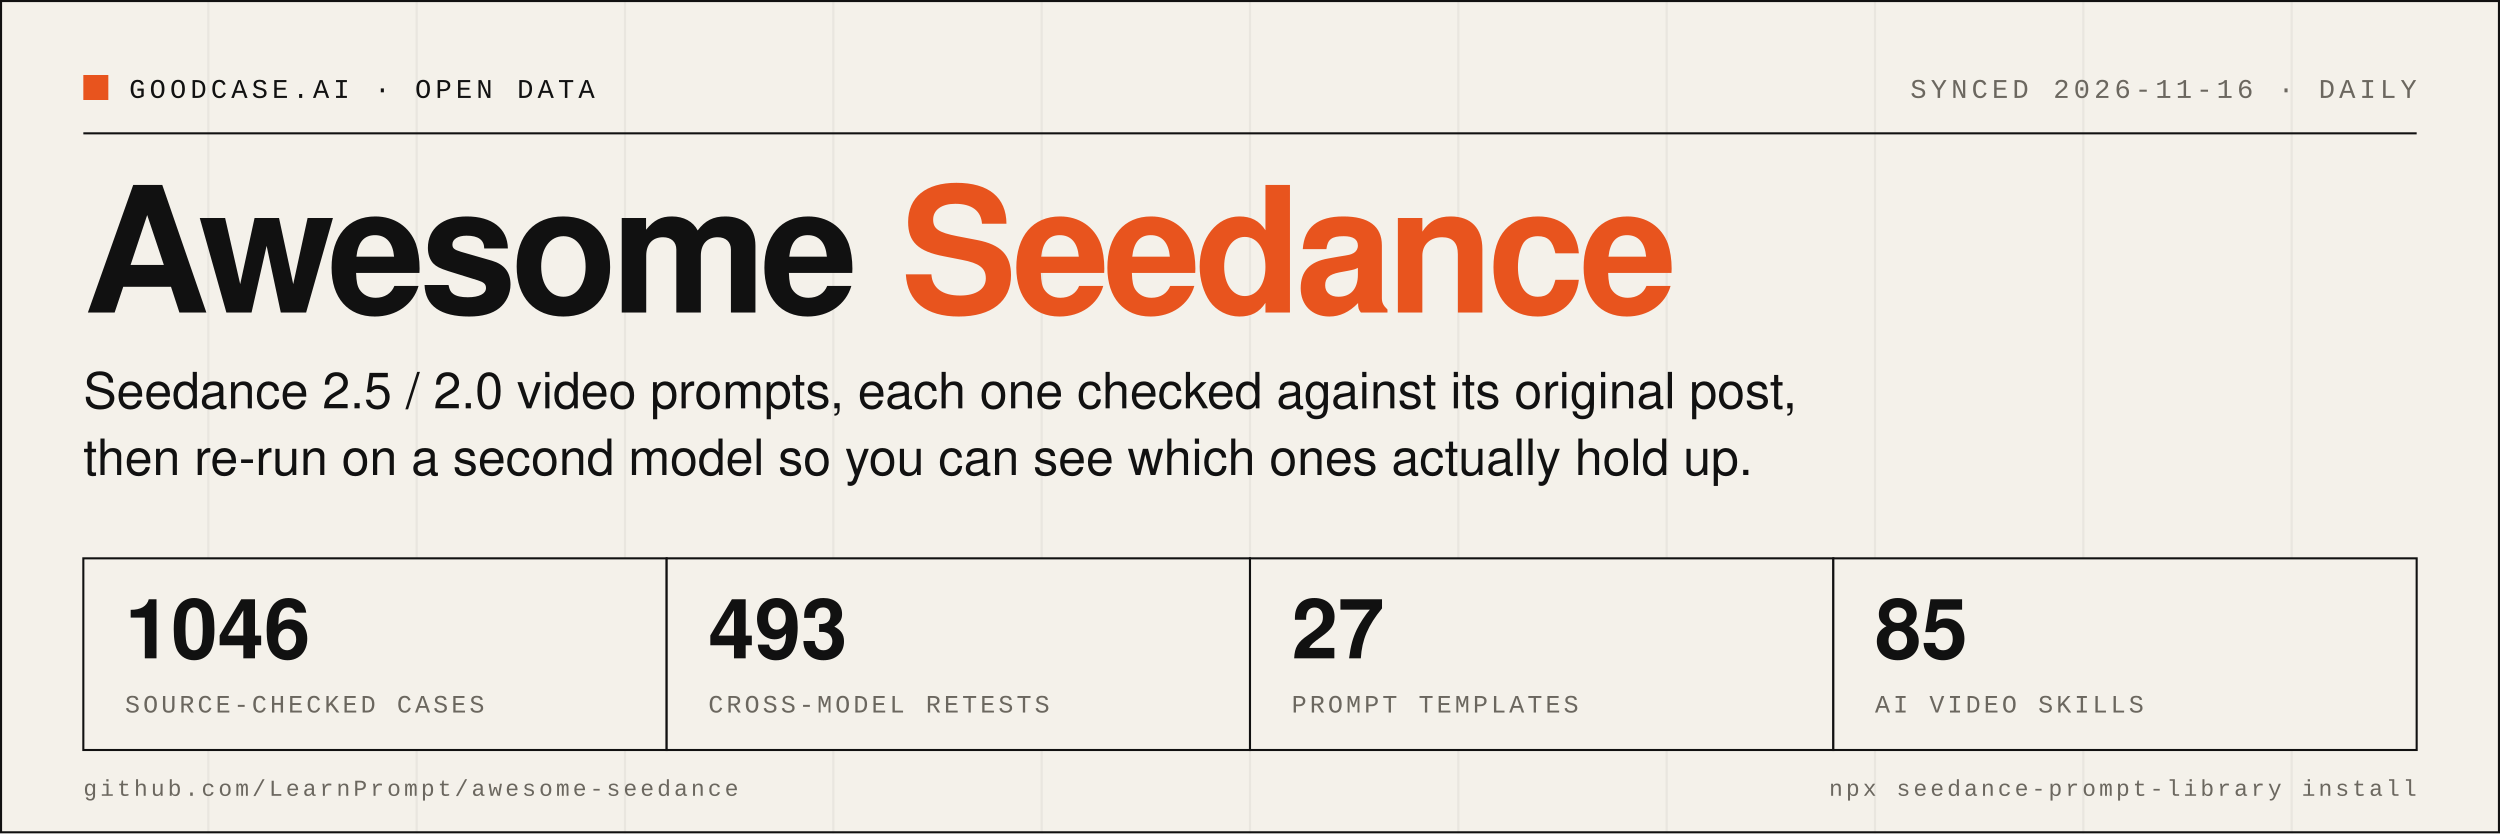
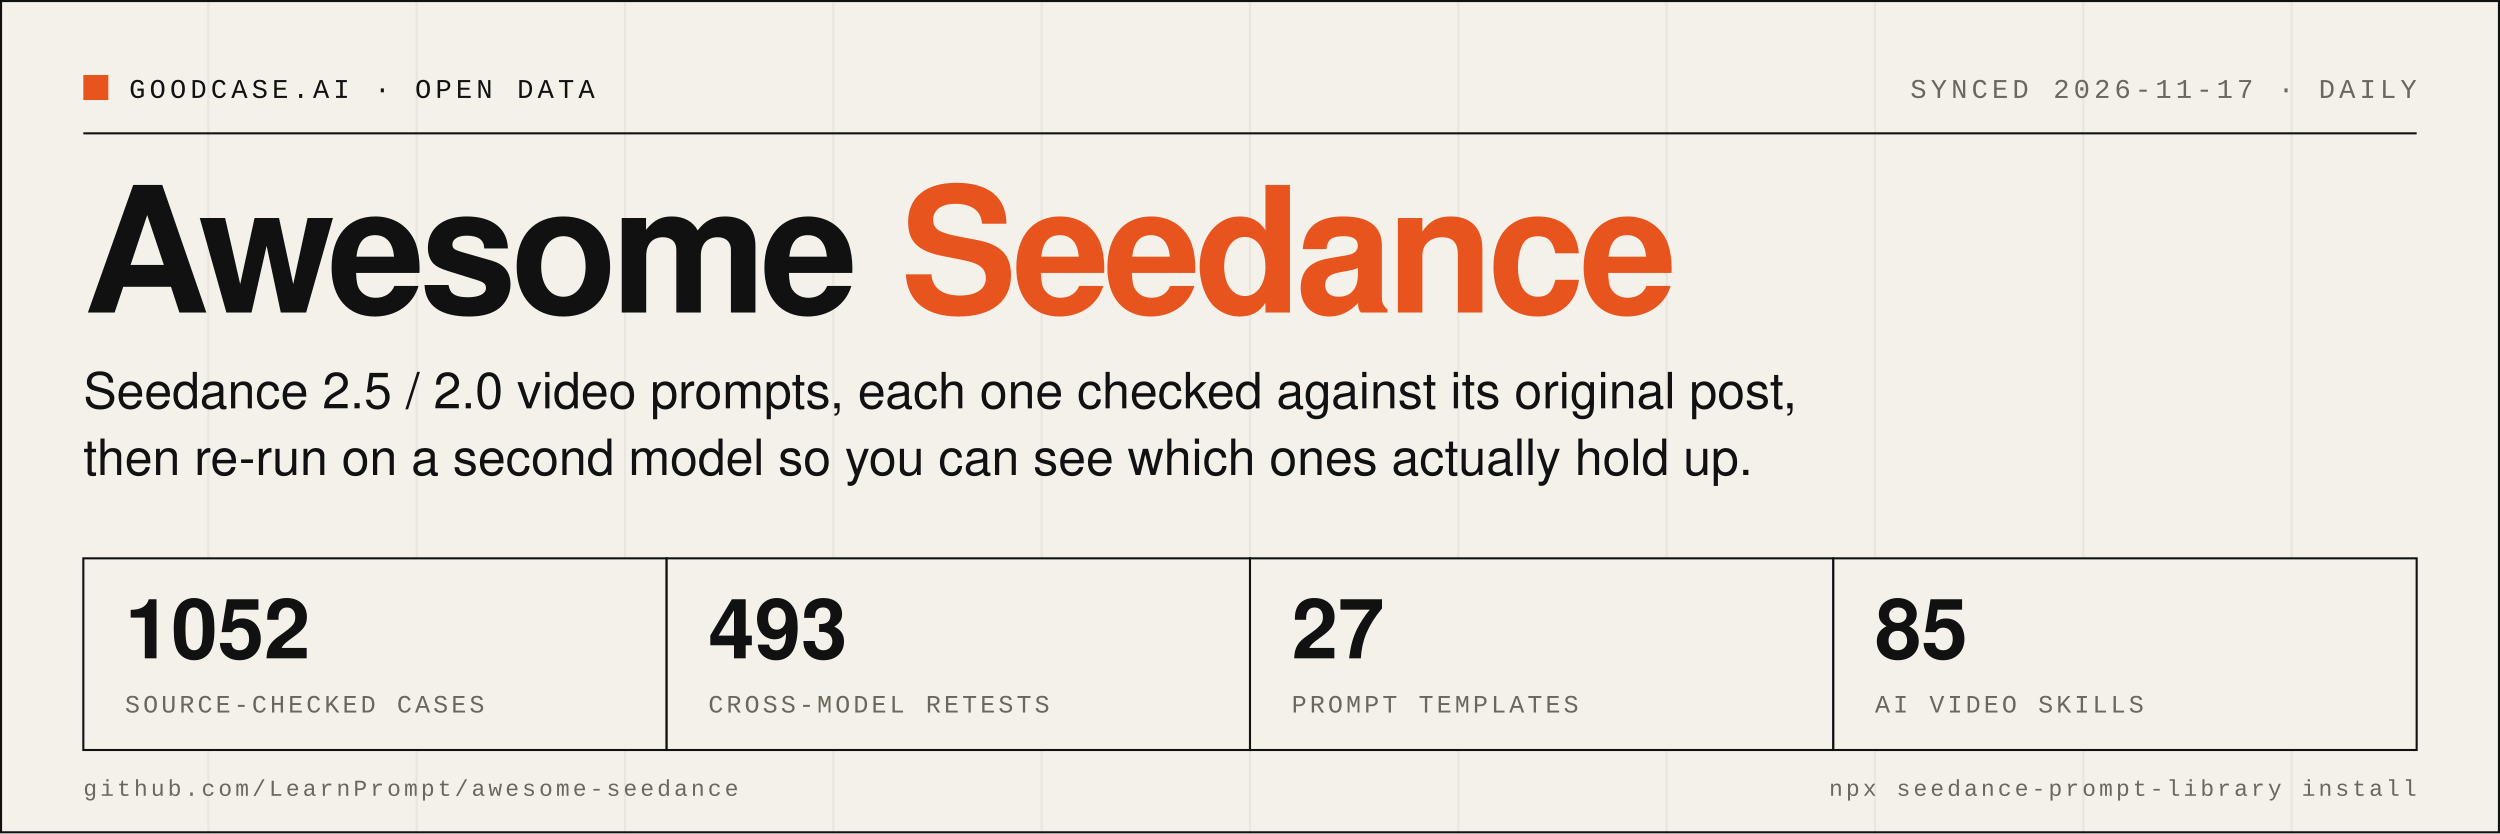
- <svg xmlns="http://www.w3.org/2000/svg" width="1200" height="400" viewBox="0 0 1200 400" role="img" aria-label="Awesome Seedance: 1046 source-checked cases, 493 cross-model retests, 27 prompt templates, 85 AI video skills">
+ <svg xmlns="http://www.w3.org/2000/svg" width="1200" height="400" viewBox="0 0 1200 400" role="img" aria-label="Awesome Seedance: 1052 source-checked cases, 493 cross-model retests, 27 prompt templates, 85 AI video skills">
  <rect width="1200" height="400" fill="#F4F1EA" />
  <line x1="0" y1="0" x2="0" y2="400" stroke="#111111" stroke-opacity="0.05" stroke-width="1" />
  <line x1="100" y1="0" x2="100" y2="400" stroke="#111111" stroke-opacity="0.05" stroke-width="1" />
  <line x1="200" y1="0" x2="200" y2="400" stroke="#111111" stroke-opacity="0.05" stroke-width="1" />
  <line x1="300" y1="0" x2="300" y2="400" stroke="#111111" stroke-opacity="0.05" stroke-width="1" />
  <line x1="400" y1="0" x2="400" y2="400" stroke="#111111" stroke-opacity="0.05" stroke-width="1" />
  <line x1="500" y1="0" x2="500" y2="400" stroke="#111111" stroke-opacity="0.05" stroke-width="1" />
  <line x1="600" y1="0" x2="600" y2="400" stroke="#111111" stroke-opacity="0.05" stroke-width="1" />
  <line x1="700" y1="0" x2="700" y2="400" stroke="#111111" stroke-opacity="0.05" stroke-width="1" />
  <line x1="800" y1="0" x2="800" y2="400" stroke="#111111" stroke-opacity="0.05" stroke-width="1" />
  <line x1="900" y1="0" x2="900" y2="400" stroke="#111111" stroke-opacity="0.05" stroke-width="1" />
  <line x1="1000" y1="0" x2="1000" y2="400" stroke="#111111" stroke-opacity="0.05" stroke-width="1" />
  <line x1="1100" y1="0" x2="1100" y2="400" stroke="#111111" stroke-opacity="0.05" stroke-width="1" />
  <rect x="0.5" y="0.5" width="1199" height="399" fill="none" stroke="#111111" stroke-width="1" />
  <rect x="40" y="36" width="12" height="12" fill="#E8541E" />
  <text x="62" y="47" font-family="SFMono-Regular, Menlo, Consolas, 'Liberation Mono', monospace" font-size="13" letter-spacing="2" fill="#111111">GOODCASE.AI · OPEN DATA</text>
-   <text x="1160" y="47" text-anchor="end" font-family="SFMono-Regular, Menlo, Consolas, 'Liberation Mono', monospace" font-size="13" letter-spacing="2" fill="#6B675F">SYNCED 2026-11-16 · DAILY</text>
+   <text x="1160" y="47" text-anchor="end" font-family="SFMono-Regular, Menlo, Consolas, 'Liberation Mono', monospace" font-size="13" letter-spacing="2" fill="#6B675F">SYNCED 2026-11-17 · DAILY</text>
  <line x1="40" y1="64" x2="1160" y2="64" stroke="#111111" stroke-width="1" />
  <text x="40" y="150" font-family="Helvetica Neue, Helvetica, Arial, 'PingFang SC', sans-serif" font-size="84" font-weight="800" letter-spacing="-3" fill="#111111">Awesome <tspan fill="#E8541E">Seedance</tspan>
  </text>
  <text x="40" y="196" font-family="Helvetica Neue, Helvetica, Arial, 'PingFang SC', sans-serif" font-size="24" fill="#111111">Seedance 2.5 / 2.0 video prompts, each one checked against its original post,</text>
  <text x="40" y="228" font-family="Helvetica Neue, Helvetica, Arial, 'PingFang SC', sans-serif" font-size="24" fill="#111111">then re-run on a second model so you can see which ones actually hold up.</text>
  <rect x="40" y="268" width="280" height="92" fill="#F4F1EA" stroke="#111111" stroke-width="1" />
-   <text x="60" y="316" font-family="Helvetica Neue, Helvetica, Arial, 'PingFang SC', sans-serif" font-size="40" font-weight="700" fill="#111111">1046</text>
+   <text x="60" y="316" font-family="Helvetica Neue, Helvetica, Arial, 'PingFang SC', sans-serif" font-size="40" font-weight="700" fill="#111111">1052</text>
  <text x="60" y="342" font-family="SFMono-Regular, Menlo, Consolas, 'Liberation Mono', monospace" font-size="12" letter-spacing="1.5" fill="#6B675F">SOURCE-CHECKED CASES</text>
  <rect x="320" y="268" width="280" height="92" fill="#F4F1EA" stroke="#111111" stroke-width="1" />
  <text x="340" y="316" font-family="Helvetica Neue, Helvetica, Arial, 'PingFang SC', sans-serif" font-size="40" font-weight="700" fill="#111111">493</text>
  <text x="340" y="342" font-family="SFMono-Regular, Menlo, Consolas, 'Liberation Mono', monospace" font-size="12" letter-spacing="1.5" fill="#6B675F">CROSS-MODEL RETESTS</text>
  <rect x="600" y="268" width="280" height="92" fill="#F4F1EA" stroke="#111111" stroke-width="1" />
  <text x="620" y="316" font-family="Helvetica Neue, Helvetica, Arial, 'PingFang SC', sans-serif" font-size="40" font-weight="700" fill="#111111">27</text>
  <text x="620" y="342" font-family="SFMono-Regular, Menlo, Consolas, 'Liberation Mono', monospace" font-size="12" letter-spacing="1.5" fill="#6B675F">PROMPT TEMPLATES</text>
  <rect x="880" y="268" width="280" height="92" fill="#F4F1EA" stroke="#111111" stroke-width="1" />
  <text x="900" y="316" font-family="Helvetica Neue, Helvetica, Arial, 'PingFang SC', sans-serif" font-size="40" font-weight="700" fill="#111111">85</text>
  <text x="900" y="342" font-family="SFMono-Regular, Menlo, Consolas, 'Liberation Mono', monospace" font-size="12" letter-spacing="1.5" fill="#6B675F">AI VIDEO SKILLS</text>
  <text x="40" y="382" font-family="SFMono-Regular, Menlo, Consolas, 'Liberation Mono', monospace" font-size="11" letter-spacing="1.5" fill="#6B675F">github.com/LearnPrompt/awesome-seedance</text>
  <text x="1160" y="382" text-anchor="end" font-family="SFMono-Regular, Menlo, Consolas, 'Liberation Mono', monospace" font-size="11" letter-spacing="1.5" fill="#6B675F">npx seedance-prompt-library install</text>
</svg>
